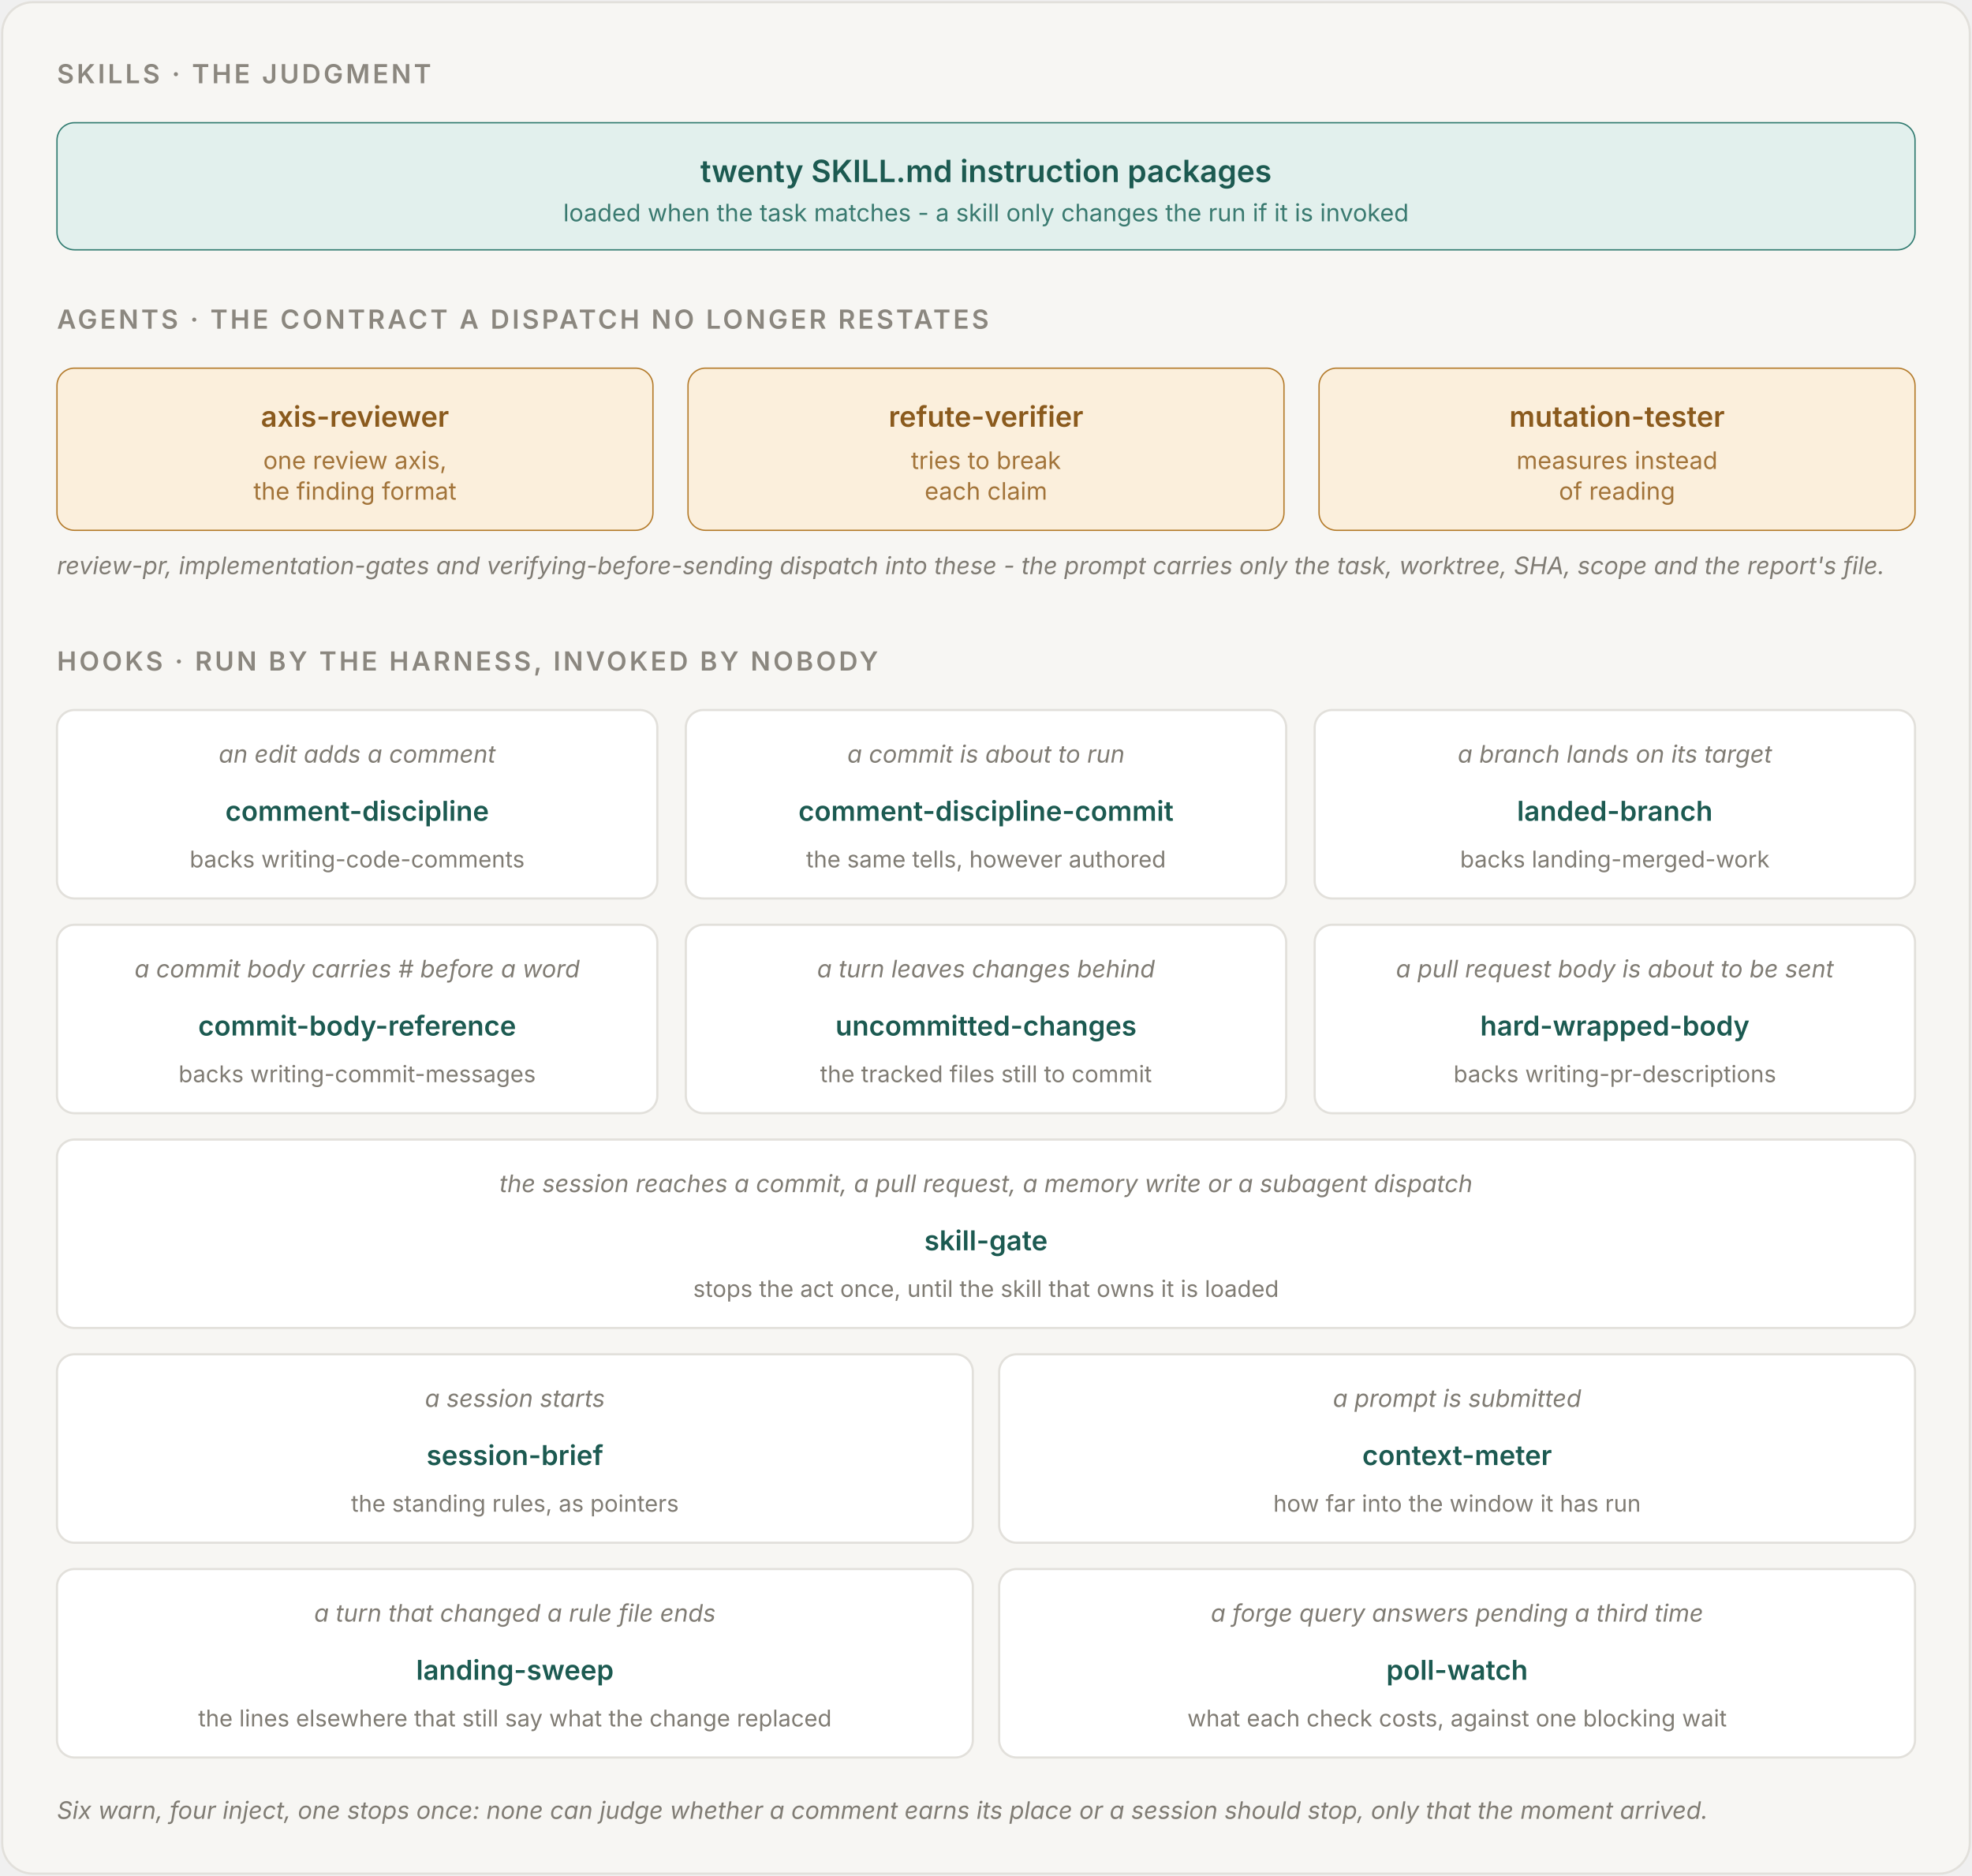
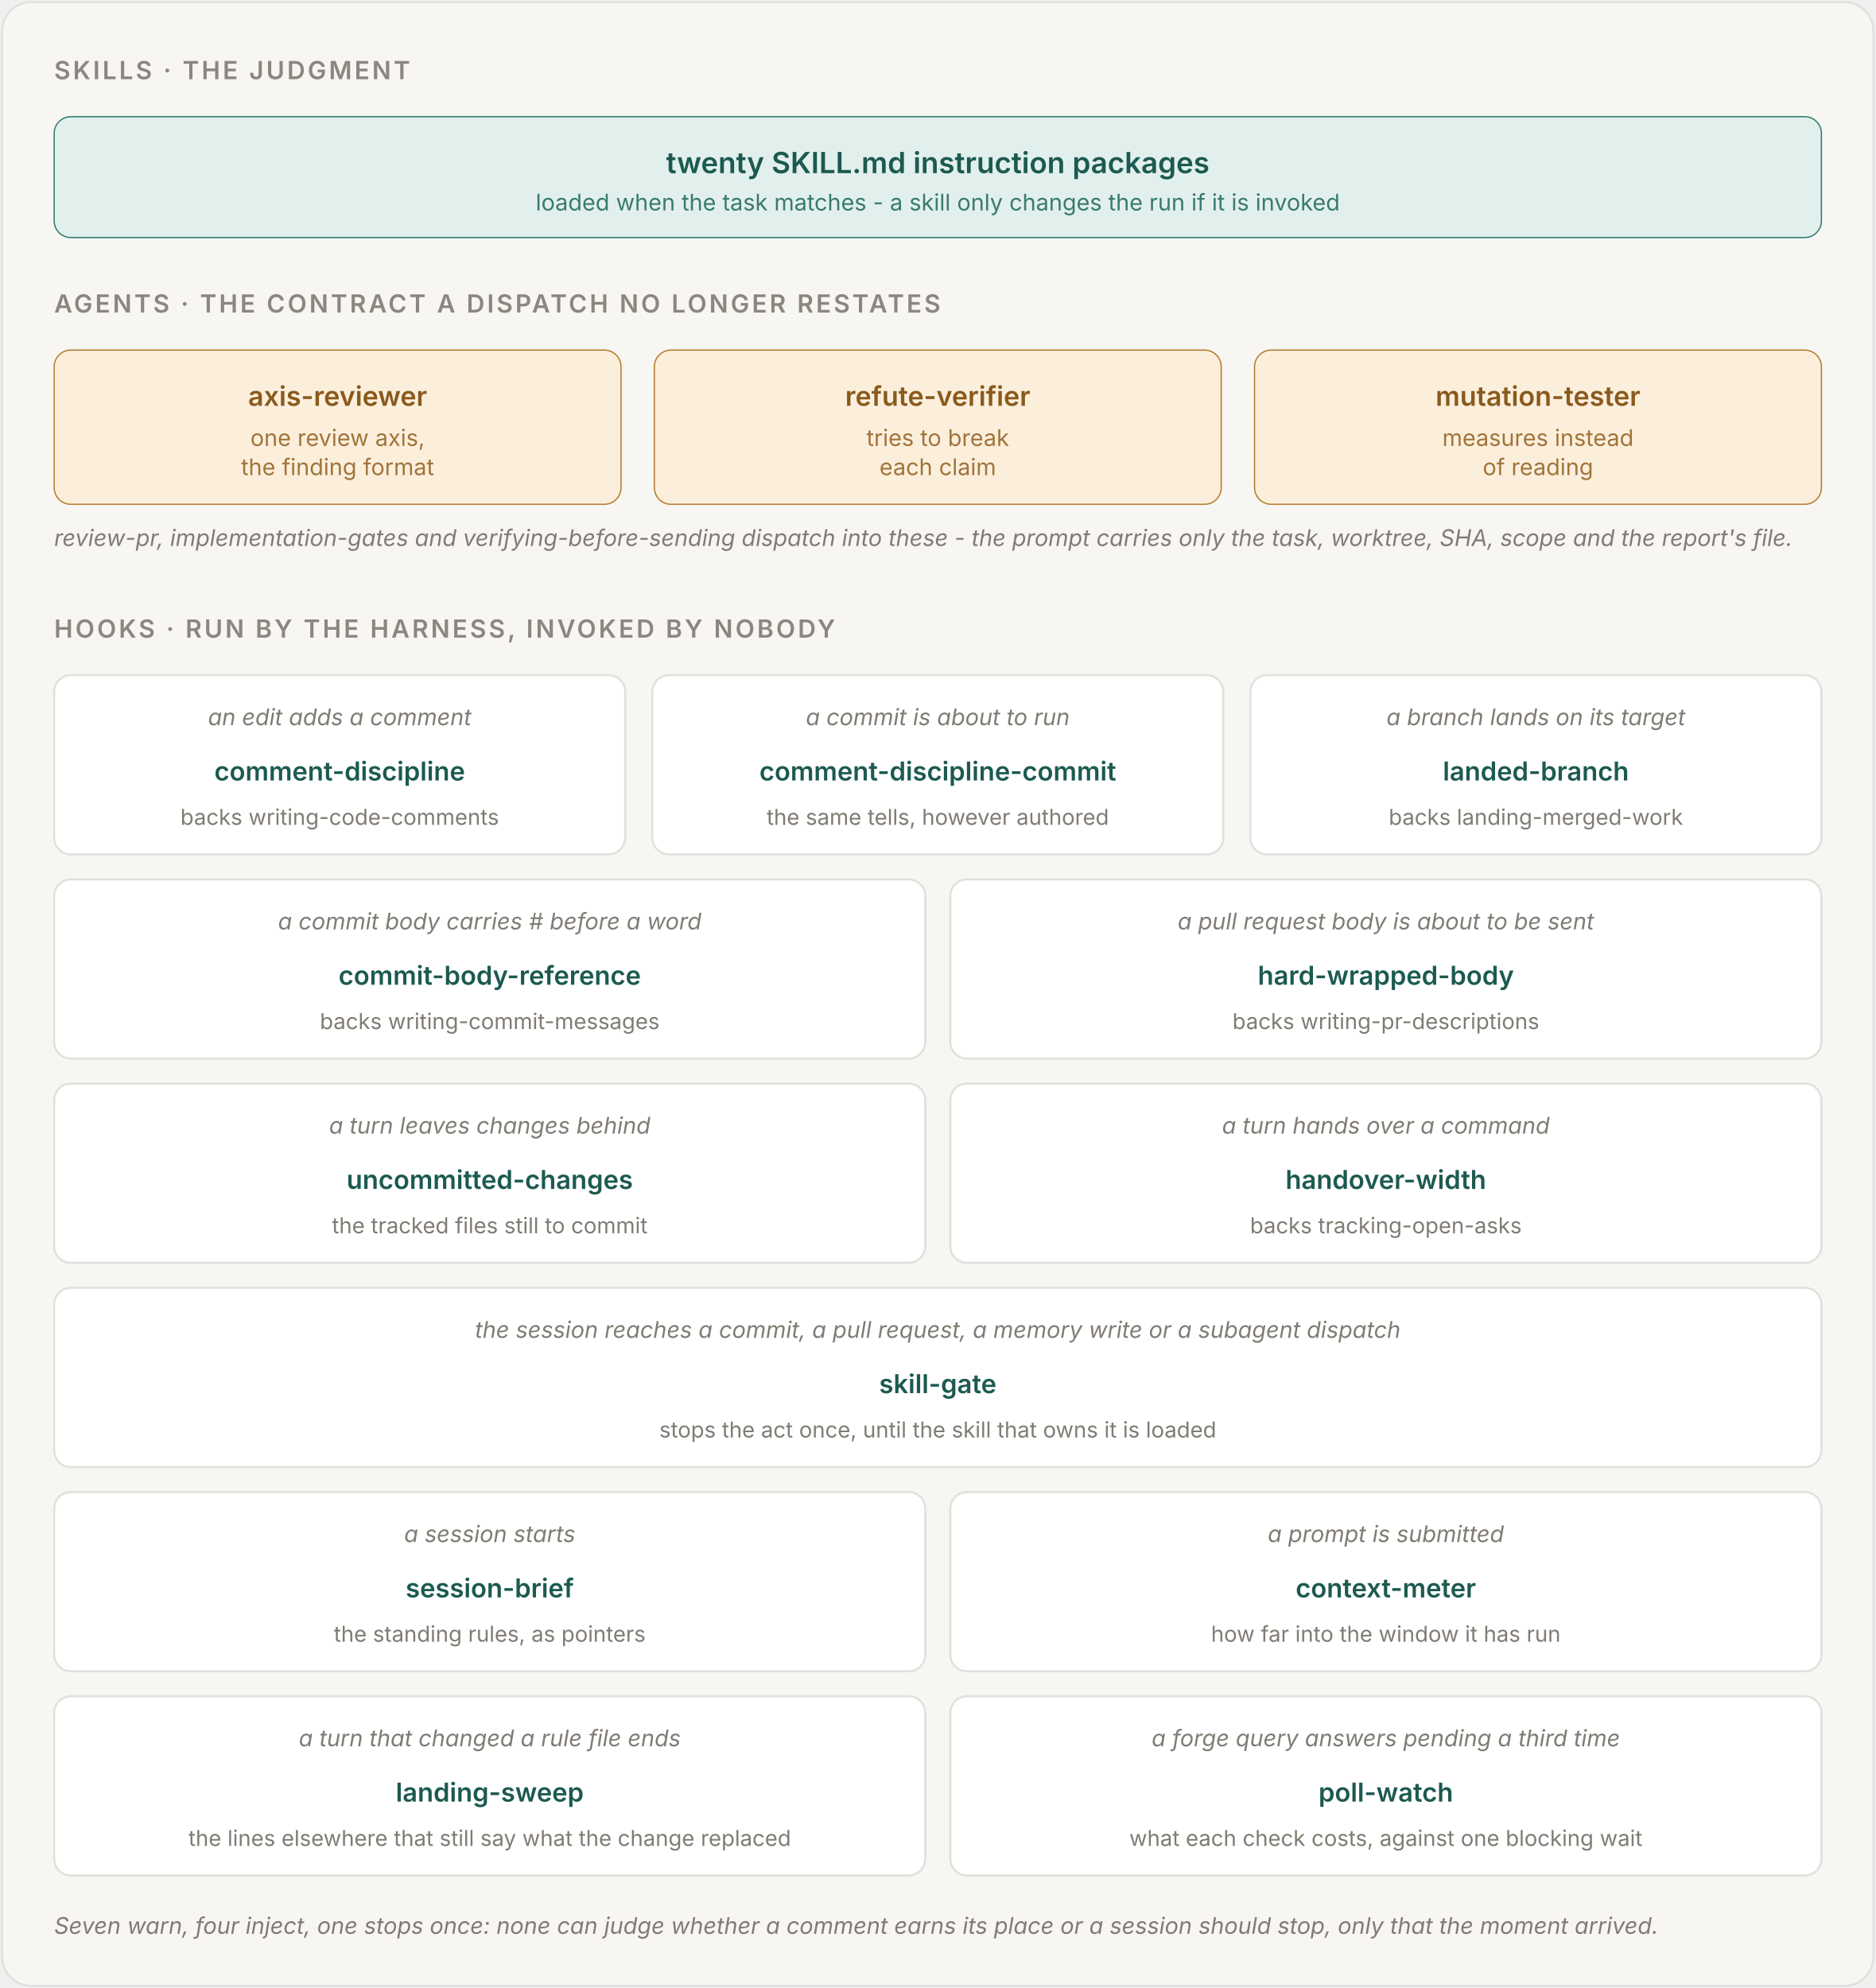
- <svg xmlns="http://www.w3.org/2000/svg" width="100%" viewBox="0 0 900 856" role="img" aria-label="The three component types: twenty skills carry the judgment and fire only when invoked; three agent types carry the reviewer, skeptic and mutation contracts so a dispatch prompt shrinks to the task, its scope and the file its report goes to; eleven hooks are run by the harness — six warn at the moments a skill is most often skipped (an edit adding a comment, a commit about to run, a commit message a linter will misread, a branch landing on its target, a turn leaving tracked changes uncommitted, a pull request body about to be sent), one stops a commit, a pull request, a memory write or a subagent dispatch once until the skill that owns it is loaded, and four inject what a session cannot see for itself (the standing rules at session start, how far into its context window it has run, the lines a turn's change to a rule file left stale elsewhere, and what each check costs when a run is polled one call at a time)">
-   <rect x="1" y="1" width="898" height="854" rx="14" fill="#F7F6F3" stroke="#E2E0DB" stroke-width="1" />
+ <svg xmlns="http://www.w3.org/2000/svg" width="100%" viewBox="0 0 900 954" role="img" aria-label="The three component types: twenty skills carry the judgment and fire only when invoked; three agent types carry the reviewer, skeptic and mutation contracts so a dispatch prompt shrinks to the task, its scope and the file its report goes to; twelve hooks are run by the harness — seven warn at the moments a skill is most often skipped (an edit adding a comment, a commit about to run, a commit message a linter will misread, a branch landing on its target, a turn leaving tracked changes uncommitted, a turn handing over a command too wide to copy whole, a pull request body about to be sent), one stops a commit, a pull request, a memory write or a subagent dispatch once until the skill that owns it is loaded, and four inject what a session cannot see for itself (the standing rules at session start, how far into its context window it has run, the lines a turn's change to a rule file left stale elsewhere, and what each check costs when a run is polled one call at a time)">
+   <rect x="1" y="1" width="898" height="952" rx="14" fill="#F7F6F3" stroke="#E2E0DB" stroke-width="1" />
  <text x="26" y="38" font-family="system-ui, -apple-system, sans-serif" font-size="12" font-weight="600" fill="#8B877F" letter-spacing="1.2">SKILLS · THE JUDGMENT</text>
  <rect x="26" y="56" width="848" height="58" rx="8" fill="#E2F0ED" stroke="#2F7A6F" stroke-width="0.6" />
  <text x="450" y="78" font-family="system-ui, -apple-system, sans-serif" font-size="14" font-weight="600" fill="#1C5A51" text-anchor="middle" dominant-baseline="central">twenty SKILL.md instruction packages</text>
  <text x="450" y="97" font-family="system-ui, -apple-system, sans-serif" font-size="11" font-weight="400" fill="#3A7A70" text-anchor="middle" dominant-baseline="central">loaded when the task matches - a skill only changes the run if it is invoked</text>
  <text x="26" y="150" font-family="system-ui, -apple-system, sans-serif" font-size="12" font-weight="600" fill="#8B877F" letter-spacing="1.2">AGENTS · THE CONTRACT A DISPATCH NO LONGER RESTATES</text>
  <rect x="26" y="168" width="272" height="74" rx="8" fill="#FBEFDC" stroke="#B47B2B" stroke-width="0.6" />
  <text x="162" y="190" font-family="system-ui, -apple-system, sans-serif" font-size="13" font-weight="600" fill="#8A5A1D" text-anchor="middle" dominant-baseline="central">axis-reviewer</text>
  <text x="162" y="210" font-family="system-ui, -apple-system, sans-serif" font-size="11" font-weight="400" fill="#A2743A" text-anchor="middle" dominant-baseline="central">one review axis,</text>
  <text x="162" y="224" font-family="system-ui, -apple-system, sans-serif" font-size="11" font-weight="400" fill="#A2743A" text-anchor="middle" dominant-baseline="central">the finding format</text>
  <rect x="314" y="168" width="272" height="74" rx="8" fill="#FBEFDC" stroke="#B47B2B" stroke-width="0.6" />
  <text x="450" y="190" font-family="system-ui, -apple-system, sans-serif" font-size="13" font-weight="600" fill="#8A5A1D" text-anchor="middle" dominant-baseline="central">refute-verifier</text>
  <text x="450" y="210" font-family="system-ui, -apple-system, sans-serif" font-size="11" font-weight="400" fill="#A2743A" text-anchor="middle" dominant-baseline="central">tries to break</text>
  <text x="450" y="224" font-family="system-ui, -apple-system, sans-serif" font-size="11" font-weight="400" fill="#A2743A" text-anchor="middle" dominant-baseline="central">each claim</text>
  <rect x="602" y="168" width="272" height="74" rx="8" fill="#FBEFDC" stroke="#B47B2B" stroke-width="0.6" />
  <text x="738" y="190" font-family="system-ui, -apple-system, sans-serif" font-size="13" font-weight="600" fill="#8A5A1D" text-anchor="middle" dominant-baseline="central">mutation-tester</text>
  <text x="738" y="210" font-family="system-ui, -apple-system, sans-serif" font-size="11" font-weight="400" fill="#A2743A" text-anchor="middle" dominant-baseline="central">measures instead</text>
  <text x="738" y="224" font-family="system-ui, -apple-system, sans-serif" font-size="11" font-weight="400" fill="#A2743A" text-anchor="middle" dominant-baseline="central">of reading</text>
  <text x="26" y="262" font-family="system-ui, -apple-system, sans-serif" font-size="11" font-style="italic" fill="#807C74">review-pr, implementation-gates and verifying-before-sending dispatch into these - the prompt carries only the task, worktree, SHA, scope and the report's file.</text>
  <text x="26" y="306" font-family="system-ui, -apple-system, sans-serif" font-size="12" font-weight="600" fill="#8B877F" letter-spacing="1.2">HOOKS · RUN BY THE HARNESS, INVOKED BY NOBODY</text>
  <rect x="26" y="324" width="274" height="86" rx="8" fill="#FFFFFF" stroke="#E2E0DB" stroke-width="1" />
  <text x="163" y="344" font-family="system-ui, -apple-system, sans-serif" font-size="11" font-weight="400" font-style="italic" fill="#807C74" text-anchor="middle" dominant-baseline="central">an edit adds a comment</text>
  <text x="163" y="370" font-family="system-ui, -apple-system, sans-serif" font-size="12.5" font-weight="600" fill="#1C5A51" text-anchor="middle" dominant-baseline="central">comment-discipline</text>
  <text x="163" y="392" font-family="system-ui, -apple-system, sans-serif" font-size="10.5" font-weight="400" fill="#807C74" text-anchor="middle" dominant-baseline="central">backs writing-code-comments</text>
  <rect x="313" y="324" width="274" height="86" rx="8" fill="#FFFFFF" stroke="#E2E0DB" stroke-width="1" />
  <text x="450" y="344" font-family="system-ui, -apple-system, sans-serif" font-size="11" font-weight="400" font-style="italic" fill="#807C74" text-anchor="middle" dominant-baseline="central">a commit is about to run</text>
  <text x="450" y="370" font-family="system-ui, -apple-system, sans-serif" font-size="12.5" font-weight="600" fill="#1C5A51" text-anchor="middle" dominant-baseline="central">comment-discipline-commit</text>
  <text x="450" y="392" font-family="system-ui, -apple-system, sans-serif" font-size="10.5" font-weight="400" fill="#807C74" text-anchor="middle" dominant-baseline="central">the same tells, however authored</text>
  <rect x="600" y="324" width="274" height="86" rx="8" fill="#FFFFFF" stroke="#E2E0DB" stroke-width="1" />
  <text x="737" y="344" font-family="system-ui, -apple-system, sans-serif" font-size="11" font-weight="400" font-style="italic" fill="#807C74" text-anchor="middle" dominant-baseline="central">a branch lands on its target</text>
  <text x="737" y="370" font-family="system-ui, -apple-system, sans-serif" font-size="12.5" font-weight="600" fill="#1C5A51" text-anchor="middle" dominant-baseline="central">landed-branch</text>
  <text x="737" y="392" font-family="system-ui, -apple-system, sans-serif" font-size="10.5" font-weight="400" fill="#807C74" text-anchor="middle" dominant-baseline="central">backs landing-merged-work</text>
-   <rect x="26" y="422" width="274" height="86" rx="8" fill="#FFFFFF" stroke="#E2E0DB" stroke-width="1" />
-   <text x="163" y="442" font-family="system-ui, -apple-system, sans-serif" font-size="11" font-weight="400" font-style="italic" fill="#807C74" text-anchor="middle" dominant-baseline="central">a commit body carries # before a word</text>
-   <text x="163" y="468" font-family="system-ui, -apple-system, sans-serif" font-size="12.5" font-weight="600" fill="#1C5A51" text-anchor="middle" dominant-baseline="central">commit-body-reference</text>
-   <text x="163" y="490" font-family="system-ui, -apple-system, sans-serif" font-size="10.5" font-weight="400" fill="#807C74" text-anchor="middle" dominant-baseline="central">backs writing-commit-messages</text>
-   <rect x="313" y="422" width="274" height="86" rx="8" fill="#FFFFFF" stroke="#E2E0DB" stroke-width="1" />
-   <text x="450" y="442" font-family="system-ui, -apple-system, sans-serif" font-size="11" font-weight="400" font-style="italic" fill="#807C74" text-anchor="middle" dominant-baseline="central">a turn leaves changes behind</text>
-   <text x="450" y="468" font-family="system-ui, -apple-system, sans-serif" font-size="12.5" font-weight="600" fill="#1C5A51" text-anchor="middle" dominant-baseline="central">uncommitted-changes</text>
-   <text x="450" y="490" font-family="system-ui, -apple-system, sans-serif" font-size="10.5" font-weight="400" fill="#807C74" text-anchor="middle" dominant-baseline="central">the tracked files still to commit</text>
-   <rect x="600" y="422" width="274" height="86" rx="8" fill="#FFFFFF" stroke="#E2E0DB" stroke-width="1" />
-   <text x="737" y="442" font-family="system-ui, -apple-system, sans-serif" font-size="11" font-weight="400" font-style="italic" fill="#807C74" text-anchor="middle" dominant-baseline="central">a pull request body is about to be sent</text>
-   <text x="737" y="468" font-family="system-ui, -apple-system, sans-serif" font-size="12.5" font-weight="600" fill="#1C5A51" text-anchor="middle" dominant-baseline="central">hard-wrapped-body</text>
-   <text x="737" y="490" font-family="system-ui, -apple-system, sans-serif" font-size="10.5" font-weight="400" fill="#807C74" text-anchor="middle" dominant-baseline="central">backs writing-pr-descriptions</text>
-   <rect x="26" y="520" width="848" height="86" rx="8" fill="#FFFFFF" stroke="#E2E0DB" stroke-width="1" />
-   <text x="450" y="540" font-family="system-ui, -apple-system, sans-serif" font-size="11" font-weight="400" font-style="italic" fill="#807C74" text-anchor="middle" dominant-baseline="central">the session reaches a commit, a pull request, a memory write or a subagent dispatch</text>
-   <text x="450" y="566" font-family="system-ui, -apple-system, sans-serif" font-size="12.5" font-weight="600" fill="#1C5A51" text-anchor="middle" dominant-baseline="central">skill-gate</text>
-   <text x="450" y="588" font-family="system-ui, -apple-system, sans-serif" font-size="10.5" font-weight="400" fill="#807C74" text-anchor="middle" dominant-baseline="central">stops the act once, until the skill that owns it is loaded</text>
-   <rect x="26" y="618" width="418" height="86" rx="8" fill="#FFFFFF" stroke="#E2E0DB" stroke-width="1" />
-   <text x="235" y="638" font-family="system-ui, -apple-system, sans-serif" font-size="11" font-weight="400" font-style="italic" fill="#807C74" text-anchor="middle" dominant-baseline="central">a session starts</text>
-   <text x="235" y="664" font-family="system-ui, -apple-system, sans-serif" font-size="12.5" font-weight="600" fill="#1C5A51" text-anchor="middle" dominant-baseline="central">session-brief</text>
-   <text x="235" y="686" font-family="system-ui, -apple-system, sans-serif" font-size="10.5" font-weight="400" fill="#807C74" text-anchor="middle" dominant-baseline="central">the standing rules, as pointers</text>
-   <rect x="456" y="618" width="418" height="86" rx="8" fill="#FFFFFF" stroke="#E2E0DB" stroke-width="1" />
-   <text x="665" y="638" font-family="system-ui, -apple-system, sans-serif" font-size="11" font-weight="400" font-style="italic" fill="#807C74" text-anchor="middle" dominant-baseline="central">a prompt is submitted</text>
-   <text x="665" y="664" font-family="system-ui, -apple-system, sans-serif" font-size="12.5" font-weight="600" fill="#1C5A51" text-anchor="middle" dominant-baseline="central">context-meter</text>
-   <text x="665" y="686" font-family="system-ui, -apple-system, sans-serif" font-size="10.5" font-weight="400" fill="#807C74" text-anchor="middle" dominant-baseline="central">how far into the window it has run</text>
+   <rect x="26" y="422" width="418" height="86" rx="8" fill="#FFFFFF" stroke="#E2E0DB" stroke-width="1" />
+   <text x="235" y="442" font-family="system-ui, -apple-system, sans-serif" font-size="11" font-weight="400" font-style="italic" fill="#807C74" text-anchor="middle" dominant-baseline="central">a commit body carries # before a word</text>
+   <text x="235" y="468" font-family="system-ui, -apple-system, sans-serif" font-size="12.5" font-weight="600" fill="#1C5A51" text-anchor="middle" dominant-baseline="central">commit-body-reference</text>
+   <text x="235" y="490" font-family="system-ui, -apple-system, sans-serif" font-size="10.5" font-weight="400" fill="#807C74" text-anchor="middle" dominant-baseline="central">backs writing-commit-messages</text>
+   <rect x="456" y="422" width="418" height="86" rx="8" fill="#FFFFFF" stroke="#E2E0DB" stroke-width="1" />
+   <text x="665" y="442" font-family="system-ui, -apple-system, sans-serif" font-size="11" font-weight="400" font-style="italic" fill="#807C74" text-anchor="middle" dominant-baseline="central">a pull request body is about to be sent</text>
+   <text x="665" y="468" font-family="system-ui, -apple-system, sans-serif" font-size="12.5" font-weight="600" fill="#1C5A51" text-anchor="middle" dominant-baseline="central">hard-wrapped-body</text>
+   <text x="665" y="490" font-family="system-ui, -apple-system, sans-serif" font-size="10.5" font-weight="400" fill="#807C74" text-anchor="middle" dominant-baseline="central">backs writing-pr-descriptions</text>
+   <rect x="26" y="520" width="418" height="86" rx="8" fill="#FFFFFF" stroke="#E2E0DB" stroke-width="1" />
+   <text x="235" y="540" font-family="system-ui, -apple-system, sans-serif" font-size="11" font-weight="400" font-style="italic" fill="#807C74" text-anchor="middle" dominant-baseline="central">a turn leaves changes behind</text>
+   <text x="235" y="566" font-family="system-ui, -apple-system, sans-serif" font-size="12.5" font-weight="600" fill="#1C5A51" text-anchor="middle" dominant-baseline="central">uncommitted-changes</text>
+   <text x="235" y="588" font-family="system-ui, -apple-system, sans-serif" font-size="10.5" font-weight="400" fill="#807C74" text-anchor="middle" dominant-baseline="central">the tracked files still to commit</text>
+   <rect x="456" y="520" width="418" height="86" rx="8" fill="#FFFFFF" stroke="#E2E0DB" stroke-width="1" />
+   <text x="665" y="540" font-family="system-ui, -apple-system, sans-serif" font-size="11" font-weight="400" font-style="italic" fill="#807C74" text-anchor="middle" dominant-baseline="central">a turn hands over a command</text>
+   <text x="665" y="566" font-family="system-ui, -apple-system, sans-serif" font-size="12.5" font-weight="600" fill="#1C5A51" text-anchor="middle" dominant-baseline="central">handover-width</text>
+   <text x="665" y="588" font-family="system-ui, -apple-system, sans-serif" font-size="10.5" font-weight="400" fill="#807C74" text-anchor="middle" dominant-baseline="central">backs tracking-open-asks</text>
+   <rect x="26" y="618" width="848" height="86" rx="8" fill="#FFFFFF" stroke="#E2E0DB" stroke-width="1" />
+   <text x="450" y="638" font-family="system-ui, -apple-system, sans-serif" font-size="11" font-weight="400" font-style="italic" fill="#807C74" text-anchor="middle" dominant-baseline="central">the session reaches a commit, a pull request, a memory write or a subagent dispatch</text>
+   <text x="450" y="664" font-family="system-ui, -apple-system, sans-serif" font-size="12.5" font-weight="600" fill="#1C5A51" text-anchor="middle" dominant-baseline="central">skill-gate</text>
+   <text x="450" y="686" font-family="system-ui, -apple-system, sans-serif" font-size="10.5" font-weight="400" fill="#807C74" text-anchor="middle" dominant-baseline="central">stops the act once, until the skill that owns it is loaded</text>
  <rect x="26" y="716" width="418" height="86" rx="8" fill="#FFFFFF" stroke="#E2E0DB" stroke-width="1" />
-   <text x="235" y="736" font-family="system-ui, -apple-system, sans-serif" font-size="11" font-weight="400" font-style="italic" fill="#807C74" text-anchor="middle" dominant-baseline="central">a turn that changed a rule file ends</text>
-   <text x="235" y="762" font-family="system-ui, -apple-system, sans-serif" font-size="12.5" font-weight="600" fill="#1C5A51" text-anchor="middle" dominant-baseline="central">landing-sweep</text>
-   <text x="235" y="784" font-family="system-ui, -apple-system, sans-serif" font-size="10.5" font-weight="400" fill="#807C74" text-anchor="middle" dominant-baseline="central">the lines elsewhere that still say what the change replaced</text>
+   <text x="235" y="736" font-family="system-ui, -apple-system, sans-serif" font-size="11" font-weight="400" font-style="italic" fill="#807C74" text-anchor="middle" dominant-baseline="central">a session starts</text>
+   <text x="235" y="762" font-family="system-ui, -apple-system, sans-serif" font-size="12.5" font-weight="600" fill="#1C5A51" text-anchor="middle" dominant-baseline="central">session-brief</text>
+   <text x="235" y="784" font-family="system-ui, -apple-system, sans-serif" font-size="10.5" font-weight="400" fill="#807C74" text-anchor="middle" dominant-baseline="central">the standing rules, as pointers</text>
  <rect x="456" y="716" width="418" height="86" rx="8" fill="#FFFFFF" stroke="#E2E0DB" stroke-width="1" />
-   <text x="665" y="736" font-family="system-ui, -apple-system, sans-serif" font-size="11" font-weight="400" font-style="italic" fill="#807C74" text-anchor="middle" dominant-baseline="central">a forge query answers pending a third time</text>
-   <text x="665" y="762" font-family="system-ui, -apple-system, sans-serif" font-size="12.5" font-weight="600" fill="#1C5A51" text-anchor="middle" dominant-baseline="central">poll-watch</text>
-   <text x="665" y="784" font-family="system-ui, -apple-system, sans-serif" font-size="10.5" font-weight="400" fill="#807C74" text-anchor="middle" dominant-baseline="central">what each check costs, against one blocking wait</text>
-   <text x="26" y="830" font-family="system-ui, -apple-system, sans-serif" font-size="11" font-style="italic" fill="#807C74">Six warn, four inject, one stops once: none can judge whether a comment earns its place or a session should stop, only that the moment arrived.</text>
+   <text x="665" y="736" font-family="system-ui, -apple-system, sans-serif" font-size="11" font-weight="400" font-style="italic" fill="#807C74" text-anchor="middle" dominant-baseline="central">a prompt is submitted</text>
+   <text x="665" y="762" font-family="system-ui, -apple-system, sans-serif" font-size="12.5" font-weight="600" fill="#1C5A51" text-anchor="middle" dominant-baseline="central">context-meter</text>
+   <text x="665" y="784" font-family="system-ui, -apple-system, sans-serif" font-size="10.5" font-weight="400" fill="#807C74" text-anchor="middle" dominant-baseline="central">how far into the window it has run</text>
+   <rect x="26" y="814" width="418" height="86" rx="8" fill="#FFFFFF" stroke="#E2E0DB" stroke-width="1" />
+   <text x="235" y="834" font-family="system-ui, -apple-system, sans-serif" font-size="11" font-weight="400" font-style="italic" fill="#807C74" text-anchor="middle" dominant-baseline="central">a turn that changed a rule file ends</text>
+   <text x="235" y="860" font-family="system-ui, -apple-system, sans-serif" font-size="12.5" font-weight="600" fill="#1C5A51" text-anchor="middle" dominant-baseline="central">landing-sweep</text>
+   <text x="235" y="882" font-family="system-ui, -apple-system, sans-serif" font-size="10.5" font-weight="400" fill="#807C74" text-anchor="middle" dominant-baseline="central">the lines elsewhere that still say what the change replaced</text>
+   <rect x="456" y="814" width="418" height="86" rx="8" fill="#FFFFFF" stroke="#E2E0DB" stroke-width="1" />
+   <text x="665" y="834" font-family="system-ui, -apple-system, sans-serif" font-size="11" font-weight="400" font-style="italic" fill="#807C74" text-anchor="middle" dominant-baseline="central">a forge query answers pending a third time</text>
+   <text x="665" y="860" font-family="system-ui, -apple-system, sans-serif" font-size="12.5" font-weight="600" fill="#1C5A51" text-anchor="middle" dominant-baseline="central">poll-watch</text>
+   <text x="665" y="882" font-family="system-ui, -apple-system, sans-serif" font-size="10.5" font-weight="400" fill="#807C74" text-anchor="middle" dominant-baseline="central">what each check costs, against one blocking wait</text>
+   <text x="26" y="928" font-family="system-ui, -apple-system, sans-serif" font-size="11" font-style="italic" fill="#807C74">Seven warn, four inject, one stops once: none can judge whether a comment earns its place or a session should stop, only that the moment arrived.</text>
</svg>
